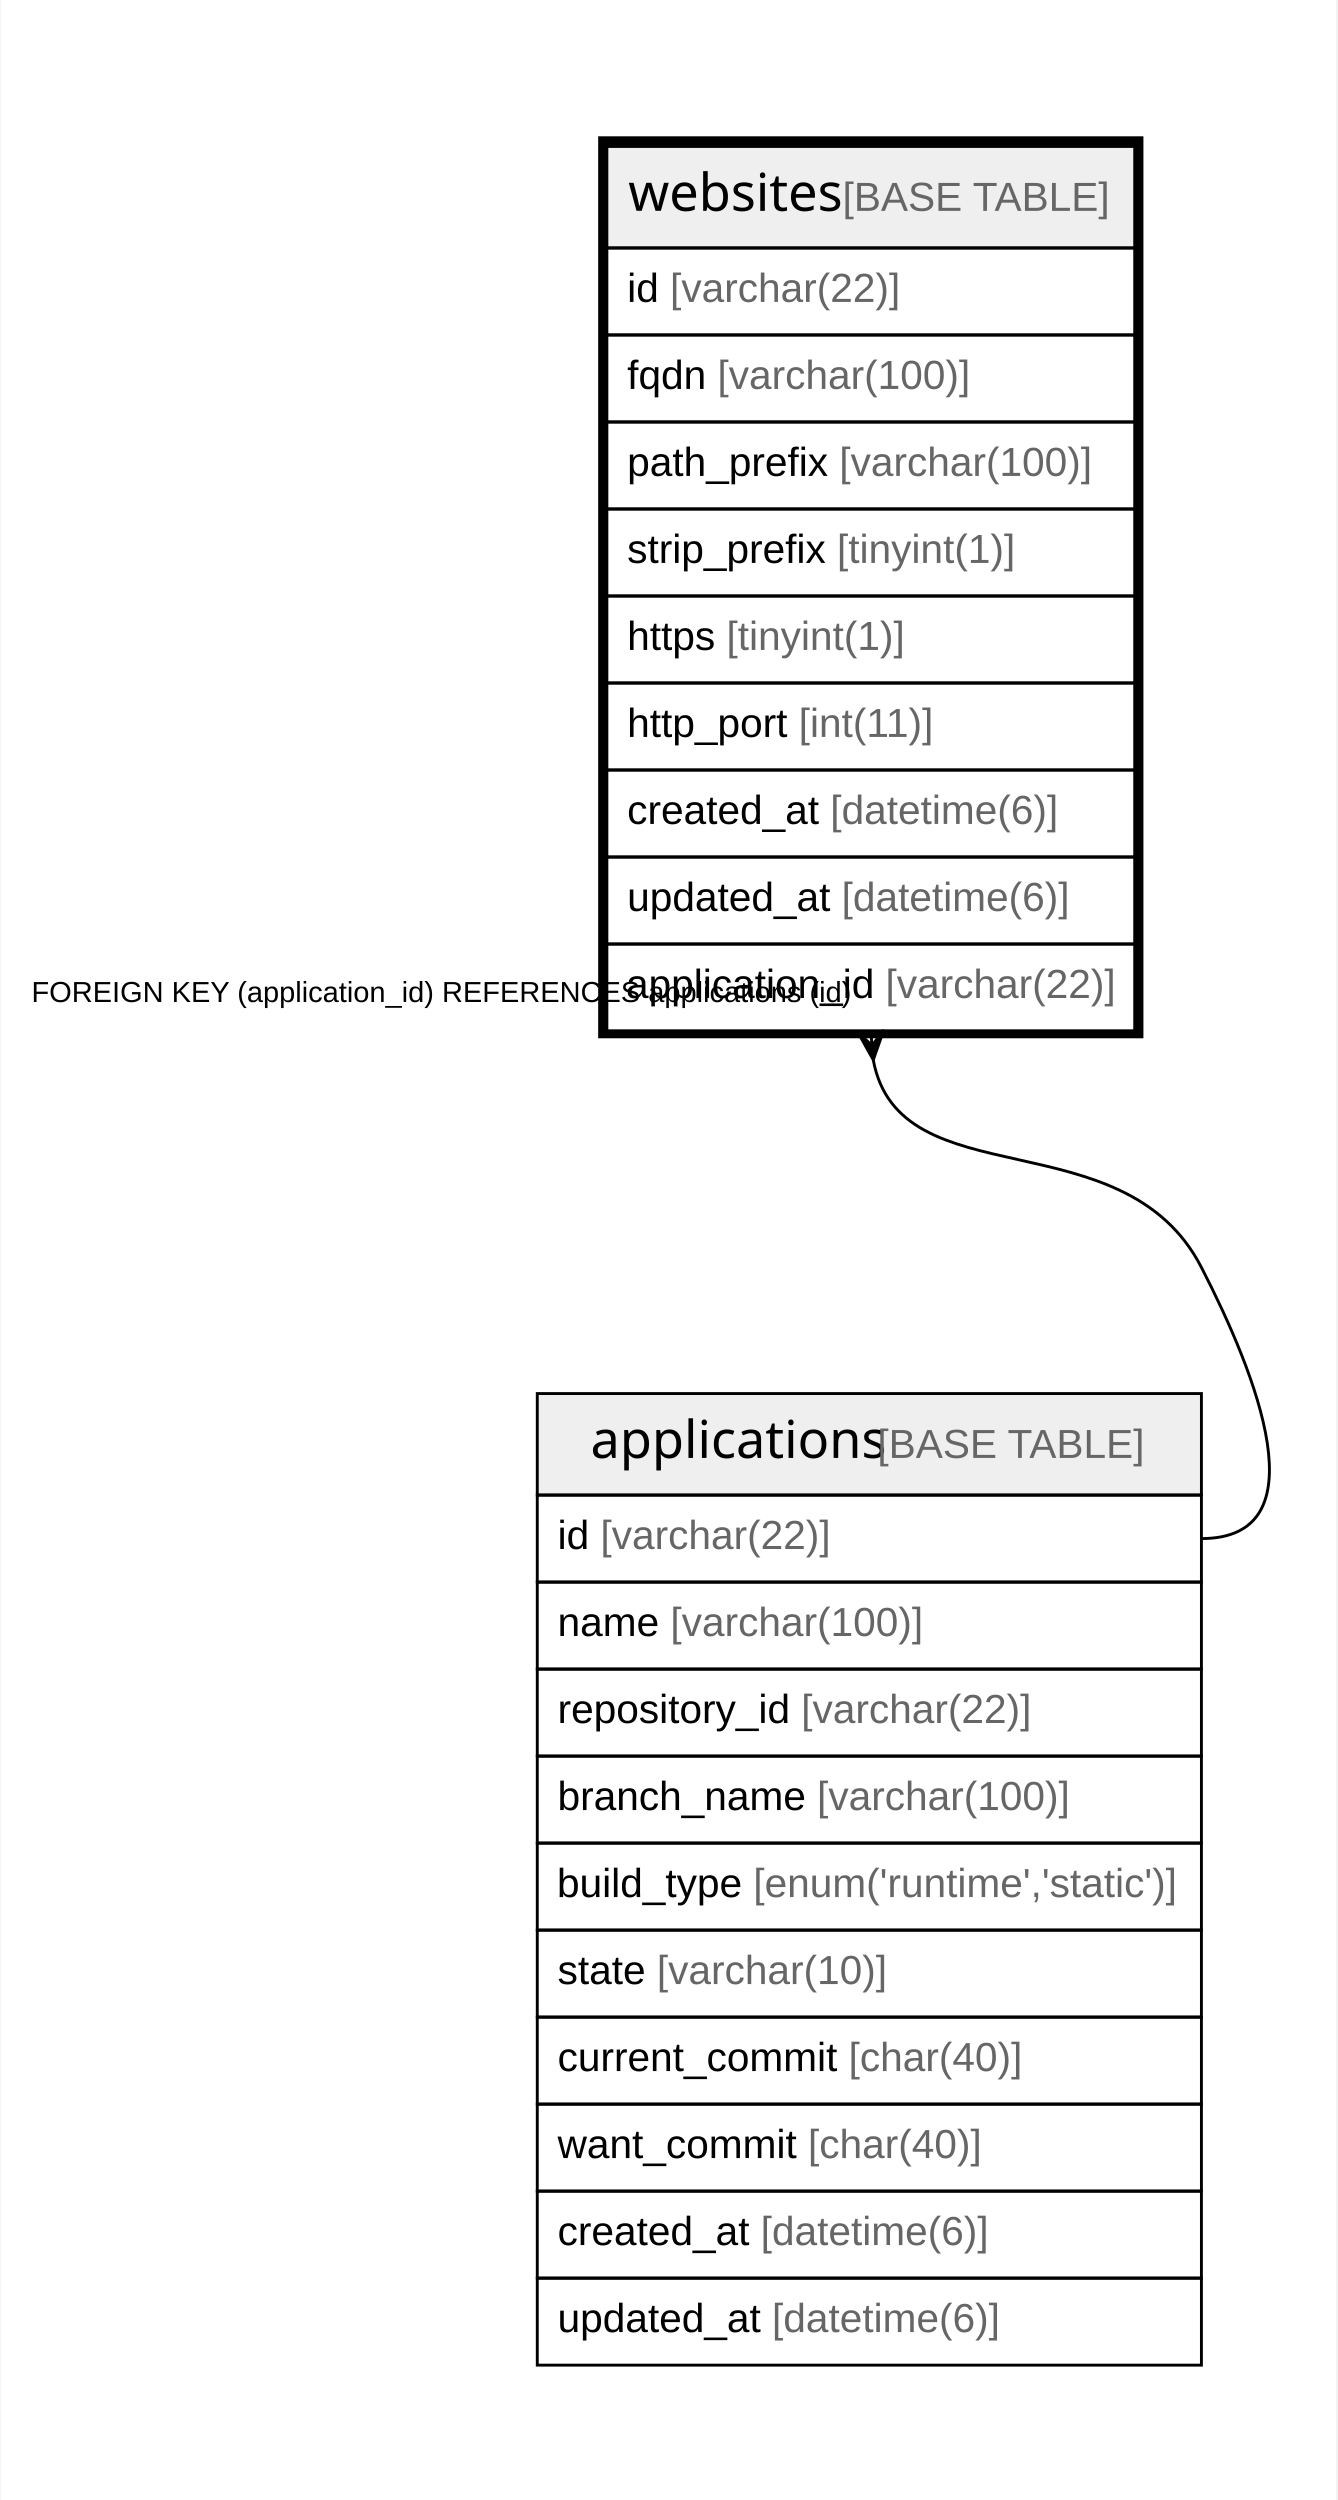
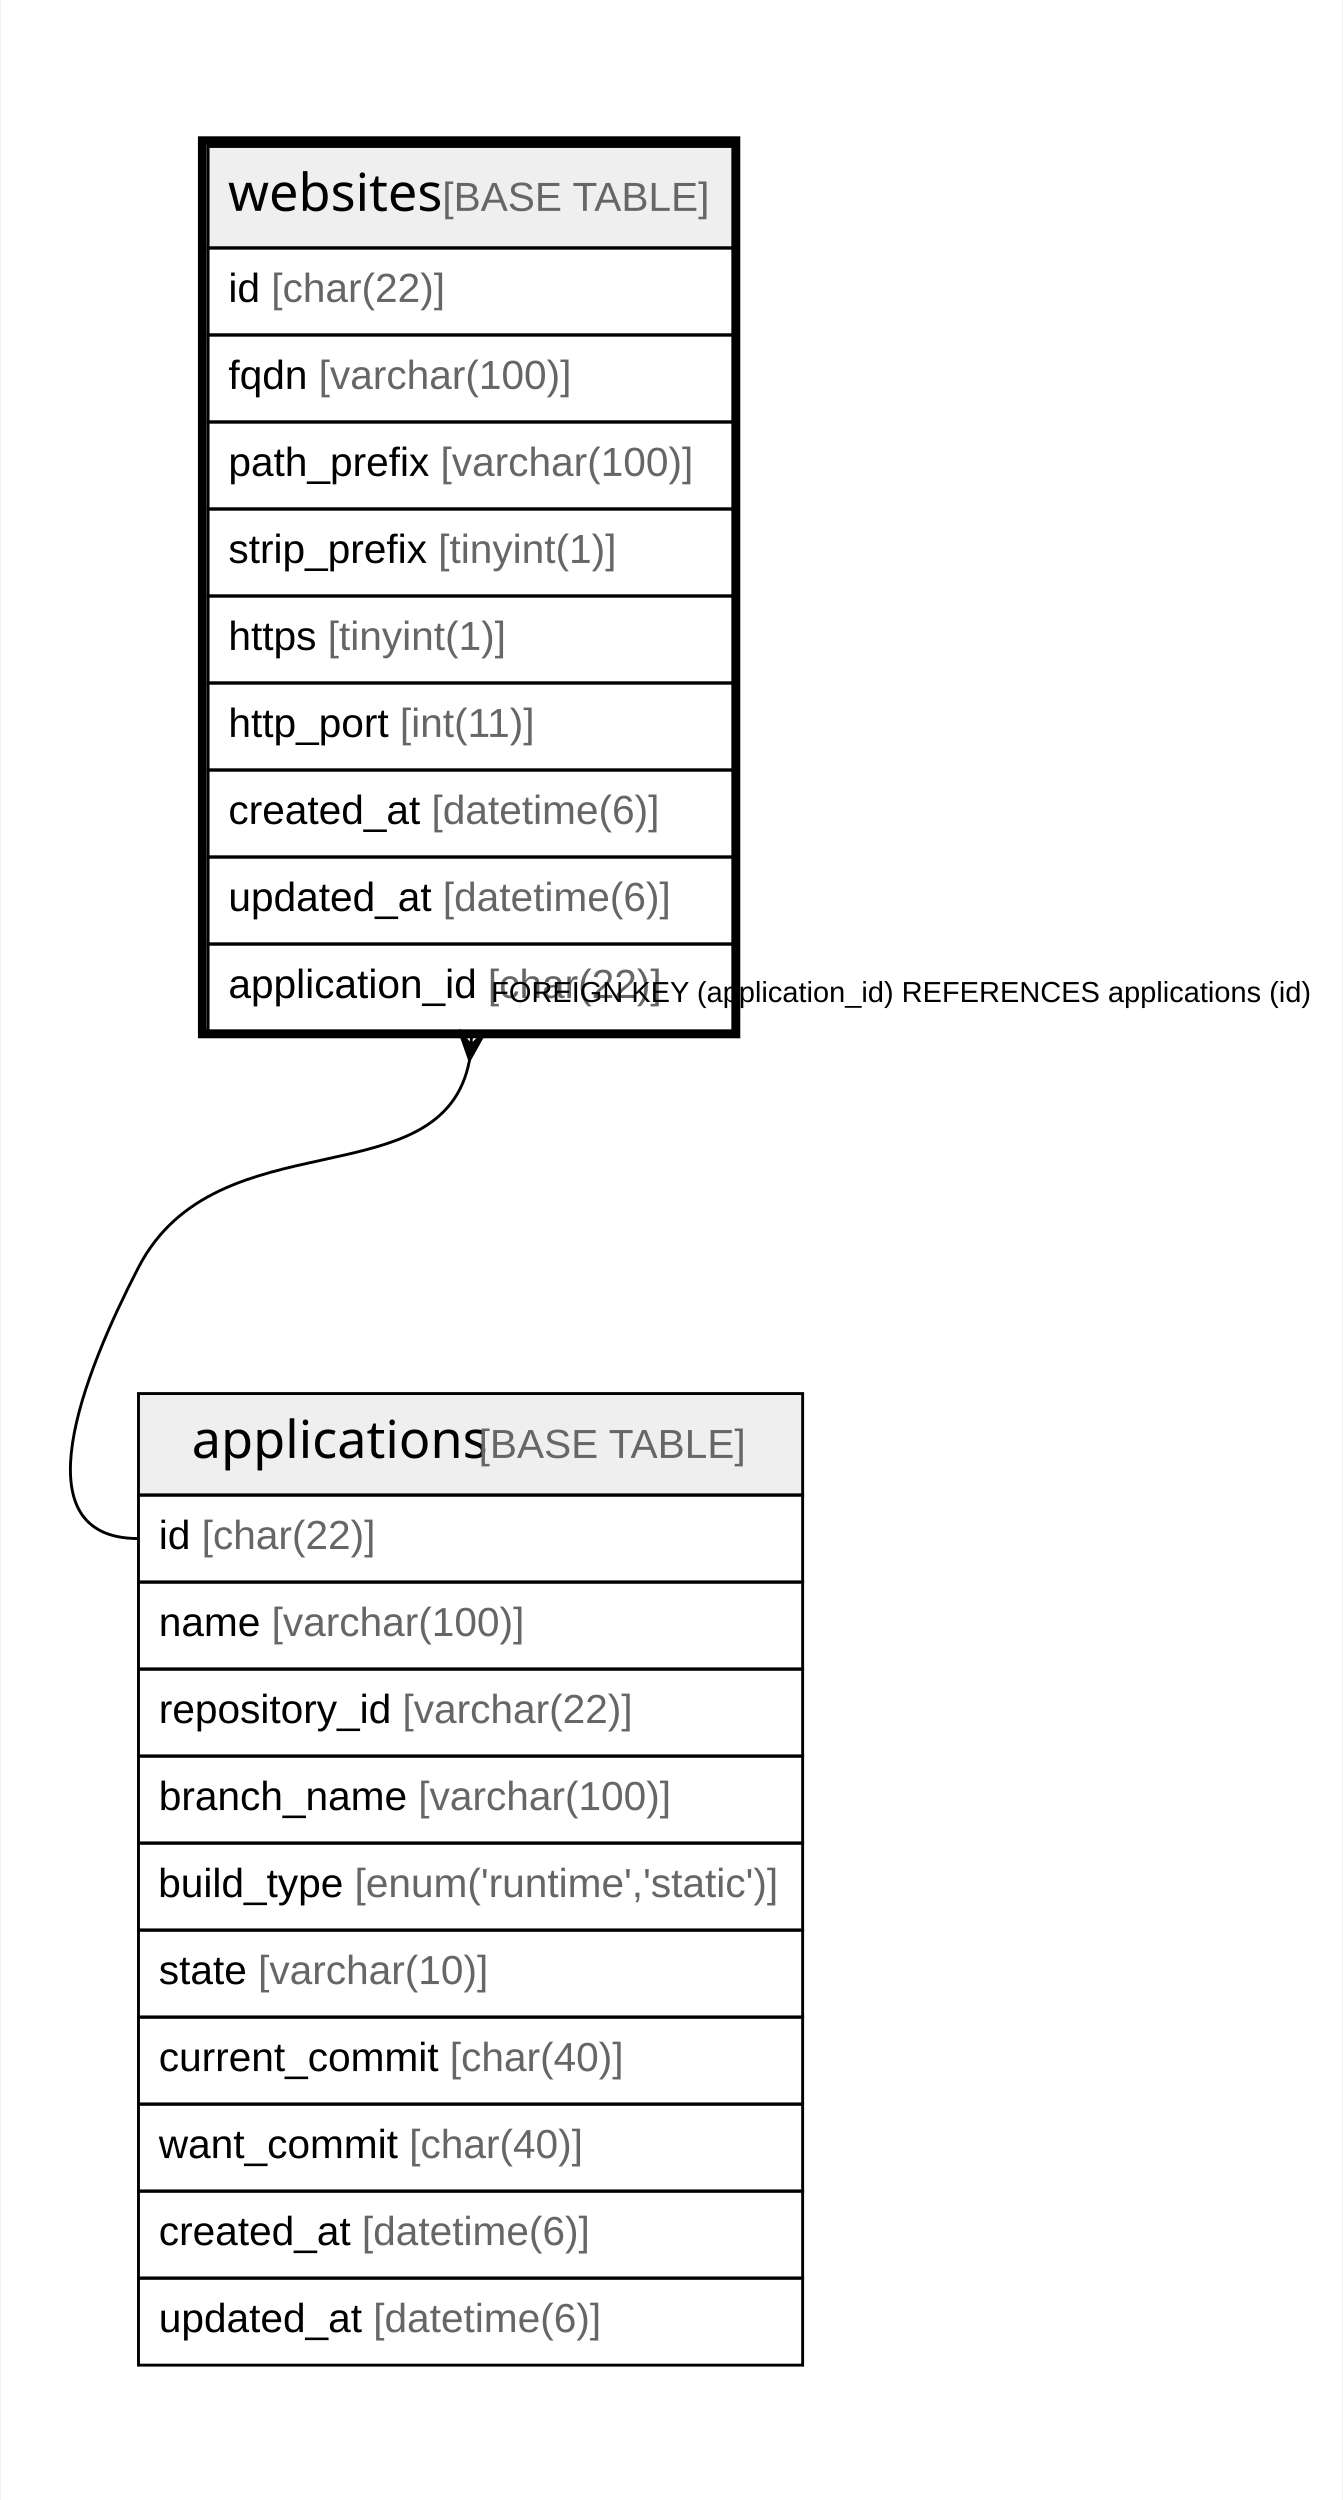
- <svg xmlns="http://www.w3.org/2000/svg" width="461pt" height="862pt" viewBox="0.00 0.00 460.50 862.00">
+ <svg xmlns="http://www.w3.org/2000/svg" width="463pt" height="862pt" viewBox="0.00 0.00 462.50 862.00">
  <g id="graph0" class="graph" transform="scale(1 1) rotate(0) translate(4 858)">
-     <polygon fill="#ffffff" stroke="transparent" points="-4,4 -4,-858 456.5,-858 456.5,4 -4,4" />
+     <polygon fill="#ffffff" stroke="transparent" points="-4,4 -4,-858 458.5,-858 458.5,4 -4,4" />
    <g id="node1" class="node">
-       <polygon fill="#efefef" stroke="transparent" points="205,-772.5 205,-807.5 387,-807.5 387,-772.5 205,-772.5" />
-       <polygon fill="none" stroke="#000000" points="205,-772.5 205,-807.5 387,-807.5 387,-772.5 205,-772.5" />
-       <text text-anchor="start" x="212.369" y="-785.3" font-family="Arial Bold" font-size="18.00" fill="#000000">websites</text>
-       <text text-anchor="start" x="282.378" y="-785.3" font-family="Arial" font-size="14.00" fill="#000000"> </text>
-       <text text-anchor="start" x="286.268" y="-785.3" font-family="Arial" font-size="14.00" fill="#666666">[BASE TABLE]</text>
-       <polygon fill="none" stroke="#000000" points="205,-742.5 205,-772.5 387,-772.5 387,-742.5 205,-742.5" />
-       <text text-anchor="start" x="212" y="-753.9" font-family="Arial" font-size="14.00" fill="#000000">id </text>
-       <text text-anchor="start" x="226.78" y="-753.9" font-family="Arial" font-size="14.00" fill="#666666">[varchar(22)]</text>
-       <polygon fill="none" stroke="#000000" points="205,-712.5 205,-742.5 387,-742.5 387,-712.5 205,-712.5" />
-       <text text-anchor="start" x="212" y="-723.9" font-family="Arial" font-size="14.00" fill="#000000">fqdn </text>
-       <text text-anchor="start" x="243.129" y="-723.9" font-family="Arial" font-size="14.00" fill="#666666">[varchar(100)]</text>
-       <polygon fill="none" stroke="#000000" points="205,-682.5 205,-712.5 387,-712.5 387,-682.5 205,-682.5" />
-       <text text-anchor="start" x="212" y="-693.9" font-family="Arial" font-size="14.00" fill="#000000">path_prefix </text>
-       <text text-anchor="start" x="285.135" y="-693.9" font-family="Arial" font-size="14.00" fill="#666666">[varchar(100)]</text>
-       <polygon fill="none" stroke="#000000" points="205,-652.5 205,-682.5 387,-682.5 387,-652.5 205,-652.5" />
-       <text text-anchor="start" x="212" y="-663.9" font-family="Arial" font-size="14.00" fill="#000000">strip_prefix </text>
-       <text text-anchor="start" x="284.337" y="-663.9" font-family="Arial" font-size="14.00" fill="#666666">[tinyint(1)]</text>
-       <polygon fill="none" stroke="#000000" points="205,-622.5 205,-652.5 387,-652.5 387,-622.5 205,-622.5" />
-       <text text-anchor="start" x="212" y="-633.9" font-family="Arial" font-size="14.00" fill="#000000">https </text>
-       <text text-anchor="start" x="246.237" y="-633.9" font-family="Arial" font-size="14.00" fill="#666666">[tinyint(1)]</text>
-       <polygon fill="none" stroke="#000000" points="205,-592.5 205,-622.5 387,-622.5 387,-592.5 205,-592.5" />
-       <text text-anchor="start" x="212" y="-603.9" font-family="Arial" font-size="14.00" fill="#000000">http_port </text>
-       <text text-anchor="start" x="271.136" y="-603.9" font-family="Arial" font-size="14.00" fill="#666666">[int(11)]</text>
-       <polygon fill="none" stroke="#000000" points="205,-562.5 205,-592.5 387,-592.5 387,-562.5 205,-562.5" />
-       <text text-anchor="start" x="212" y="-573.9" font-family="Arial" font-size="14.00" fill="#000000">created_at </text>
-       <text text-anchor="start" x="282.028" y="-573.9" font-family="Arial" font-size="14.00" fill="#666666">[datetime(6)]</text>
-       <polygon fill="none" stroke="#000000" points="205,-532.5 205,-562.5 387,-562.5 387,-532.5 205,-532.5" />
-       <text text-anchor="start" x="212" y="-543.9" font-family="Arial" font-size="14.00" fill="#000000">updated_at </text>
-       <text text-anchor="start" x="285.933" y="-543.9" font-family="Arial" font-size="14.00" fill="#666666">[datetime(6)]</text>
-       <polygon fill="none" stroke="#000000" points="205,-502.5 205,-532.5 387,-532.5 387,-502.5 205,-502.5" />
-       <text text-anchor="start" x="211.597" y="-513.9" font-family="Arial" font-size="14.00" fill="#000000">application_id </text>
-       <text text-anchor="start" x="301.066" y="-513.9" font-family="Arial" font-size="14.00" fill="#666666">[varchar(22)]</text>
-       <polygon fill="none" stroke="#000000" stroke-width="3" points="203.5,-501.5 203.5,-809.5 388.5,-809.5 388.5,-501.5 203.5,-501.5" />
+       <polygon fill="#efefef" stroke="transparent" points="67.5,-772.5 67.5,-807.5 248.5,-807.5 248.5,-772.5 67.5,-772.5" />
+       <polygon fill="none" stroke="#000000" points="67.5,-772.5 67.5,-807.5 248.5,-807.5 248.5,-772.5 67.5,-772.5" />
+       <text text-anchor="start" x="74.368" y="-785.3" font-family="Arial Bold" font-size="18.00" fill="#000000">websites</text>
+       <text text-anchor="start" x="144.378" y="-785.3" font-family="Arial" font-size="14.00" fill="#000000"> </text>
+       <text text-anchor="start" x="148.268" y="-785.3" font-family="Arial" font-size="14.00" fill="#666666">[BASE TABLE]</text>
+       <polygon fill="none" stroke="#000000" points="67.5,-742.5 67.5,-772.5 248.5,-772.5 248.5,-742.5 67.5,-742.5" />
+       <text text-anchor="start" x="74.5" y="-753.9" font-family="Arial" font-size="14.00" fill="#000000">id </text>
+       <text text-anchor="start" x="89.28" y="-753.9" font-family="Arial" font-size="14.00" fill="#666666">[char(22)]</text>
+       <polygon fill="none" stroke="#000000" points="67.5,-712.5 67.5,-742.5 248.5,-742.5 248.5,-712.5 67.5,-712.5" />
+       <text text-anchor="start" x="74.5" y="-723.9" font-family="Arial" font-size="14.00" fill="#000000">fqdn </text>
+       <text text-anchor="start" x="105.629" y="-723.9" font-family="Arial" font-size="14.00" fill="#666666">[varchar(100)]</text>
+       <polygon fill="none" stroke="#000000" points="67.5,-682.5 67.5,-712.5 248.5,-712.5 248.5,-682.5 67.5,-682.5" />
+       <text text-anchor="start" x="74.5" y="-693.9" font-family="Arial" font-size="14.00" fill="#000000">path_prefix </text>
+       <text text-anchor="start" x="147.635" y="-693.9" font-family="Arial" font-size="14.00" fill="#666666">[varchar(100)]</text>
+       <polygon fill="none" stroke="#000000" points="67.5,-652.5 67.5,-682.5 248.5,-682.5 248.5,-652.5 67.5,-652.5" />
+       <text text-anchor="start" x="74.5" y="-663.9" font-family="Arial" font-size="14.00" fill="#000000">strip_prefix </text>
+       <text text-anchor="start" x="146.837" y="-663.9" font-family="Arial" font-size="14.00" fill="#666666">[tinyint(1)]</text>
+       <polygon fill="none" stroke="#000000" points="67.5,-622.5 67.5,-652.5 248.5,-652.5 248.5,-622.5 67.5,-622.5" />
+       <text text-anchor="start" x="74.5" y="-633.9" font-family="Arial" font-size="14.00" fill="#000000">https </text>
+       <text text-anchor="start" x="108.737" y="-633.9" font-family="Arial" font-size="14.00" fill="#666666">[tinyint(1)]</text>
+       <polygon fill="none" stroke="#000000" points="67.5,-592.5 67.5,-622.5 248.5,-622.5 248.5,-592.5 67.5,-592.5" />
+       <text text-anchor="start" x="74.5" y="-603.9" font-family="Arial" font-size="14.00" fill="#000000">http_port </text>
+       <text text-anchor="start" x="133.636" y="-603.9" font-family="Arial" font-size="14.00" fill="#666666">[int(11)]</text>
+       <polygon fill="none" stroke="#000000" points="67.5,-562.5 67.5,-592.5 248.5,-592.5 248.5,-562.5 67.5,-562.5" />
+       <text text-anchor="start" x="74.5" y="-573.9" font-family="Arial" font-size="14.00" fill="#000000">created_at </text>
+       <text text-anchor="start" x="144.528" y="-573.9" font-family="Arial" font-size="14.00" fill="#666666">[datetime(6)]</text>
+       <polygon fill="none" stroke="#000000" points="67.5,-532.5 67.5,-562.5 248.5,-562.5 248.5,-532.5 67.5,-532.5" />
+       <text text-anchor="start" x="74.5" y="-543.9" font-family="Arial" font-size="14.00" fill="#000000">updated_at </text>
+       <text text-anchor="start" x="148.433" y="-543.9" font-family="Arial" font-size="14.00" fill="#666666">[datetime(6)]</text>
+       <polygon fill="none" stroke="#000000" points="67.5,-502.5 67.5,-532.5 248.5,-532.5 248.5,-502.5 67.5,-502.5" />
+       <text text-anchor="start" x="74.5" y="-513.9" font-family="Arial" font-size="14.00" fill="#000000">application_id </text>
+       <text text-anchor="start" x="163.968" y="-513.9" font-family="Arial" font-size="14.00" fill="#666666">[char(22)]</text>
+       <polygon fill="none" stroke="#000000" stroke-width="3" points="65.5,-501.5 65.5,-809.5 249.5,-809.5 249.5,-501.5 65.5,-501.5" />
    </g>
    <g id="node2" class="node">
-       <polygon fill="#efefef" stroke="transparent" points="181,-342.5 181,-377.5 410,-377.5 410,-342.5 181,-342.5" />
-       <polygon fill="none" stroke="#000000" points="181,-342.5 181,-377.5 410,-377.5 410,-342.5 181,-342.5" />
-       <text text-anchor="start" x="199.362" y="-355.3" font-family="Arial Bold" font-size="18.00" fill="#000000">applications</text>
-       <text text-anchor="start" x="294.384" y="-355.3" font-family="Arial" font-size="14.00" fill="#000000"> </text>
-       <text text-anchor="start" x="298.275" y="-355.3" font-family="Arial" font-size="14.00" fill="#666666">[BASE TABLE]</text>
-       <polygon fill="none" stroke="#000000" points="181,-312.5 181,-342.5 410,-342.5 410,-312.5 181,-312.5" />
-       <text text-anchor="start" x="188" y="-323.9" font-family="Arial" font-size="14.00" fill="#000000">id </text>
-       <text text-anchor="start" x="202.78" y="-323.9" font-family="Arial" font-size="14.00" fill="#666666">[varchar(22)]</text>
-       <polygon fill="none" stroke="#000000" points="181,-282.5 181,-312.5 410,-312.5 410,-282.5 181,-282.5" />
-       <text text-anchor="start" x="188" y="-293.9" font-family="Arial" font-size="14.00" fill="#000000">name </text>
-       <text text-anchor="start" x="226.899" y="-293.9" font-family="Arial" font-size="14.00" fill="#666666">[varchar(100)]</text>
-       <polygon fill="none" stroke="#000000" points="181,-252.5 181,-282.5 410,-282.5 410,-252.5 181,-252.5" />
-       <text text-anchor="start" x="188" y="-263.9" font-family="Arial" font-size="14.00" fill="#000000">repository_id </text>
-       <text text-anchor="start" x="272.011" y="-263.9" font-family="Arial" font-size="14.00" fill="#666666">[varchar(22)]</text>
-       <polygon fill="none" stroke="#000000" points="181,-222.5 181,-252.5 410,-252.5 410,-222.5 181,-222.5" />
-       <text text-anchor="start" x="188" y="-233.9" font-family="Arial" font-size="14.00" fill="#000000">branch_name </text>
-       <text text-anchor="start" x="277.473" y="-233.9" font-family="Arial" font-size="14.00" fill="#666666">[varchar(100)]</text>
-       <polygon fill="none" stroke="#000000" points="181,-192.5 181,-222.5 410,-222.5 410,-192.5 181,-192.5" />
-       <text text-anchor="start" x="187.801" y="-203.9" font-family="Arial" font-size="14.00" fill="#000000">build_type </text>
-       <text text-anchor="start" x="255.491" y="-203.9" font-family="Arial" font-size="14.00" fill="#666666">[enum('runtime','static')]</text>
-       <polygon fill="none" stroke="#000000" points="181,-162.5 181,-192.5 410,-192.5 410,-162.5 181,-162.5" />
-       <text text-anchor="start" x="188" y="-173.9" font-family="Arial" font-size="14.00" fill="#000000">state </text>
-       <text text-anchor="start" x="222.237" y="-173.9" font-family="Arial" font-size="14.00" fill="#666666">[varchar(10)]</text>
-       <polygon fill="none" stroke="#000000" points="181,-132.5 181,-162.5 410,-162.5 410,-132.5 181,-132.5" />
-       <text text-anchor="start" x="188" y="-143.9" font-family="Arial" font-size="14.00" fill="#000000">current_commit </text>
-       <text text-anchor="start" x="288.334" y="-143.9" font-family="Arial" font-size="14.00" fill="#666666">[char(40)]</text>
-       <polygon fill="none" stroke="#000000" points="181,-102.5 181,-132.5 410,-132.5 410,-102.5 181,-102.5" />
-       <text text-anchor="start" x="188" y="-113.9" font-family="Arial" font-size="14.00" fill="#000000">want_commit </text>
-       <text text-anchor="start" x="274.337" y="-113.9" font-family="Arial" font-size="14.00" fill="#666666">[char(40)]</text>
-       <polygon fill="none" stroke="#000000" points="181,-72.5 181,-102.5 410,-102.5 410,-72.5 181,-72.5" />
-       <text text-anchor="start" x="188" y="-83.9" font-family="Arial" font-size="14.00" fill="#000000">created_at </text>
-       <text text-anchor="start" x="258.028" y="-83.9" font-family="Arial" font-size="14.00" fill="#666666">[datetime(6)]</text>
-       <polygon fill="none" stroke="#000000" points="181,-42.5 181,-72.5 410,-72.5 410,-42.5 181,-42.5" />
-       <text text-anchor="start" x="188" y="-53.9" font-family="Arial" font-size="14.00" fill="#000000">updated_at </text>
-       <text text-anchor="start" x="261.933" y="-53.9" font-family="Arial" font-size="14.00" fill="#666666">[datetime(6)]</text>
+       <polygon fill="#efefef" stroke="transparent" points="43.5,-342.5 43.5,-377.5 272.5,-377.5 272.5,-342.5 43.5,-342.5" />
+       <polygon fill="none" stroke="#000000" points="43.5,-342.5 43.5,-377.5 272.5,-377.5 272.5,-342.5 43.5,-342.5" />
+       <text text-anchor="start" x="61.862" y="-355.3" font-family="Arial Bold" font-size="18.00" fill="#000000">applications</text>
+       <text text-anchor="start" x="156.884" y="-355.3" font-family="Arial" font-size="14.00" fill="#000000"> </text>
+       <text text-anchor="start" x="160.775" y="-355.3" font-family="Arial" font-size="14.00" fill="#666666">[BASE TABLE]</text>
+       <polygon fill="none" stroke="#000000" points="43.5,-312.5 43.5,-342.5 272.5,-342.5 272.5,-312.5 43.5,-312.5" />
+       <text text-anchor="start" x="50.5" y="-323.9" font-family="Arial" font-size="14.00" fill="#000000">id </text>
+       <text text-anchor="start" x="65.28" y="-323.9" font-family="Arial" font-size="14.00" fill="#666666">[char(22)]</text>
+       <polygon fill="none" stroke="#000000" points="43.5,-282.5 43.5,-312.5 272.5,-312.5 272.5,-282.5 43.5,-282.5" />
+       <text text-anchor="start" x="50.5" y="-293.9" font-family="Arial" font-size="14.00" fill="#000000">name </text>
+       <text text-anchor="start" x="89.399" y="-293.9" font-family="Arial" font-size="14.00" fill="#666666">[varchar(100)]</text>
+       <polygon fill="none" stroke="#000000" points="43.5,-252.5 43.5,-282.5 272.5,-282.5 272.5,-252.5 43.5,-252.5" />
+       <text text-anchor="start" x="50.5" y="-263.9" font-family="Arial" font-size="14.00" fill="#000000">repository_id </text>
+       <text text-anchor="start" x="134.511" y="-263.9" font-family="Arial" font-size="14.00" fill="#666666">[varchar(22)]</text>
+       <polygon fill="none" stroke="#000000" points="43.5,-222.5 43.5,-252.5 272.5,-252.5 272.5,-222.5 43.5,-222.5" />
+       <text text-anchor="start" x="50.5" y="-233.9" font-family="Arial" font-size="14.00" fill="#000000">branch_name </text>
+       <text text-anchor="start" x="139.973" y="-233.9" font-family="Arial" font-size="14.00" fill="#666666">[varchar(100)]</text>
+       <polygon fill="none" stroke="#000000" points="43.5,-192.5 43.5,-222.5 272.5,-222.5 272.5,-192.5 43.5,-192.5" />
+       <text text-anchor="start" x="50.301" y="-203.9" font-family="Arial" font-size="14.00" fill="#000000">build_type </text>
+       <text text-anchor="start" x="117.991" y="-203.9" font-family="Arial" font-size="14.00" fill="#666666">[enum('runtime','static')]</text>
+       <polygon fill="none" stroke="#000000" points="43.5,-162.5 43.5,-192.5 272.5,-192.5 272.5,-162.5 43.5,-162.5" />
+       <text text-anchor="start" x="50.5" y="-173.9" font-family="Arial" font-size="14.00" fill="#000000">state </text>
+       <text text-anchor="start" x="84.737" y="-173.9" font-family="Arial" font-size="14.00" fill="#666666">[varchar(10)]</text>
+       <polygon fill="none" stroke="#000000" points="43.5,-132.5 43.5,-162.5 272.5,-162.5 272.5,-132.5 43.5,-132.5" />
+       <text text-anchor="start" x="50.5" y="-143.9" font-family="Arial" font-size="14.00" fill="#000000">current_commit </text>
+       <text text-anchor="start" x="150.834" y="-143.9" font-family="Arial" font-size="14.00" fill="#666666">[char(40)]</text>
+       <polygon fill="none" stroke="#000000" points="43.5,-102.5 43.5,-132.5 272.5,-132.5 272.5,-102.5 43.5,-102.5" />
+       <text text-anchor="start" x="50.5" y="-113.9" font-family="Arial" font-size="14.00" fill="#000000">want_commit </text>
+       <text text-anchor="start" x="136.837" y="-113.9" font-family="Arial" font-size="14.00" fill="#666666">[char(40)]</text>
+       <polygon fill="none" stroke="#000000" points="43.5,-72.5 43.5,-102.5 272.5,-102.5 272.5,-72.5 43.5,-72.5" />
+       <text text-anchor="start" x="50.5" y="-83.9" font-family="Arial" font-size="14.00" fill="#000000">created_at </text>
+       <text text-anchor="start" x="120.528" y="-83.9" font-family="Arial" font-size="14.00" fill="#666666">[datetime(6)]</text>
+       <polygon fill="none" stroke="#000000" points="43.5,-42.5 43.5,-72.5 272.5,-72.5 272.5,-42.5 43.5,-42.5" />
+       <text text-anchor="start" x="50.5" y="-53.9" font-family="Arial" font-size="14.00" fill="#000000">updated_at </text>
+       <text text-anchor="start" x="124.433" y="-53.9" font-family="Arial" font-size="14.00" fill="#666666">[datetime(6)]</text>
    </g>
    <g id="edge1" class="edge">
-       <path fill="none" stroke="#000000" d="M296.852,-492.528C305.825,-444.141 383.181,-473.141 410,-421 429.007,-384.046 451.556,-327.5 410,-327.5" />
-       <polygon fill="#000000" stroke="#000000" points="296.851,-492.536 291.516,-502.117 296.426,-497.518 296,-502.5 296,-502.5 296,-502.5 296.426,-497.518 300.484,-502.883 296.851,-492.536 296.851,-492.536" />
-       <text text-anchor="start" x="6.602" y="-512.5" font-family="Arial" font-size="10.00" fill="#000000">FOREIGN KEY (application_id) REFERENCES applications (id)</text>
+       <path fill="none" stroke="#000000" d="M157.641,-492.474C148.592,-443.849 70.583,-473.388 43.5,-421 24.416,-384.086 1.944,-327.5 43.5,-327.5" />
+       <polygon fill="#000000" stroke="#000000" points="157.646,-492.536 154.016,-502.884 158.073,-497.518 158.5,-502.5 158.5,-502.5 158.5,-502.5 158.073,-497.518 162.984,-502.116 157.646,-492.536 157.646,-492.536" />
+       <text text-anchor="start" x="165.102" y="-512.5" font-family="Arial" font-size="10.00" fill="#000000">FOREIGN KEY (application_id) REFERENCES applications (id)</text>
    </g>
  </g>
</svg>
